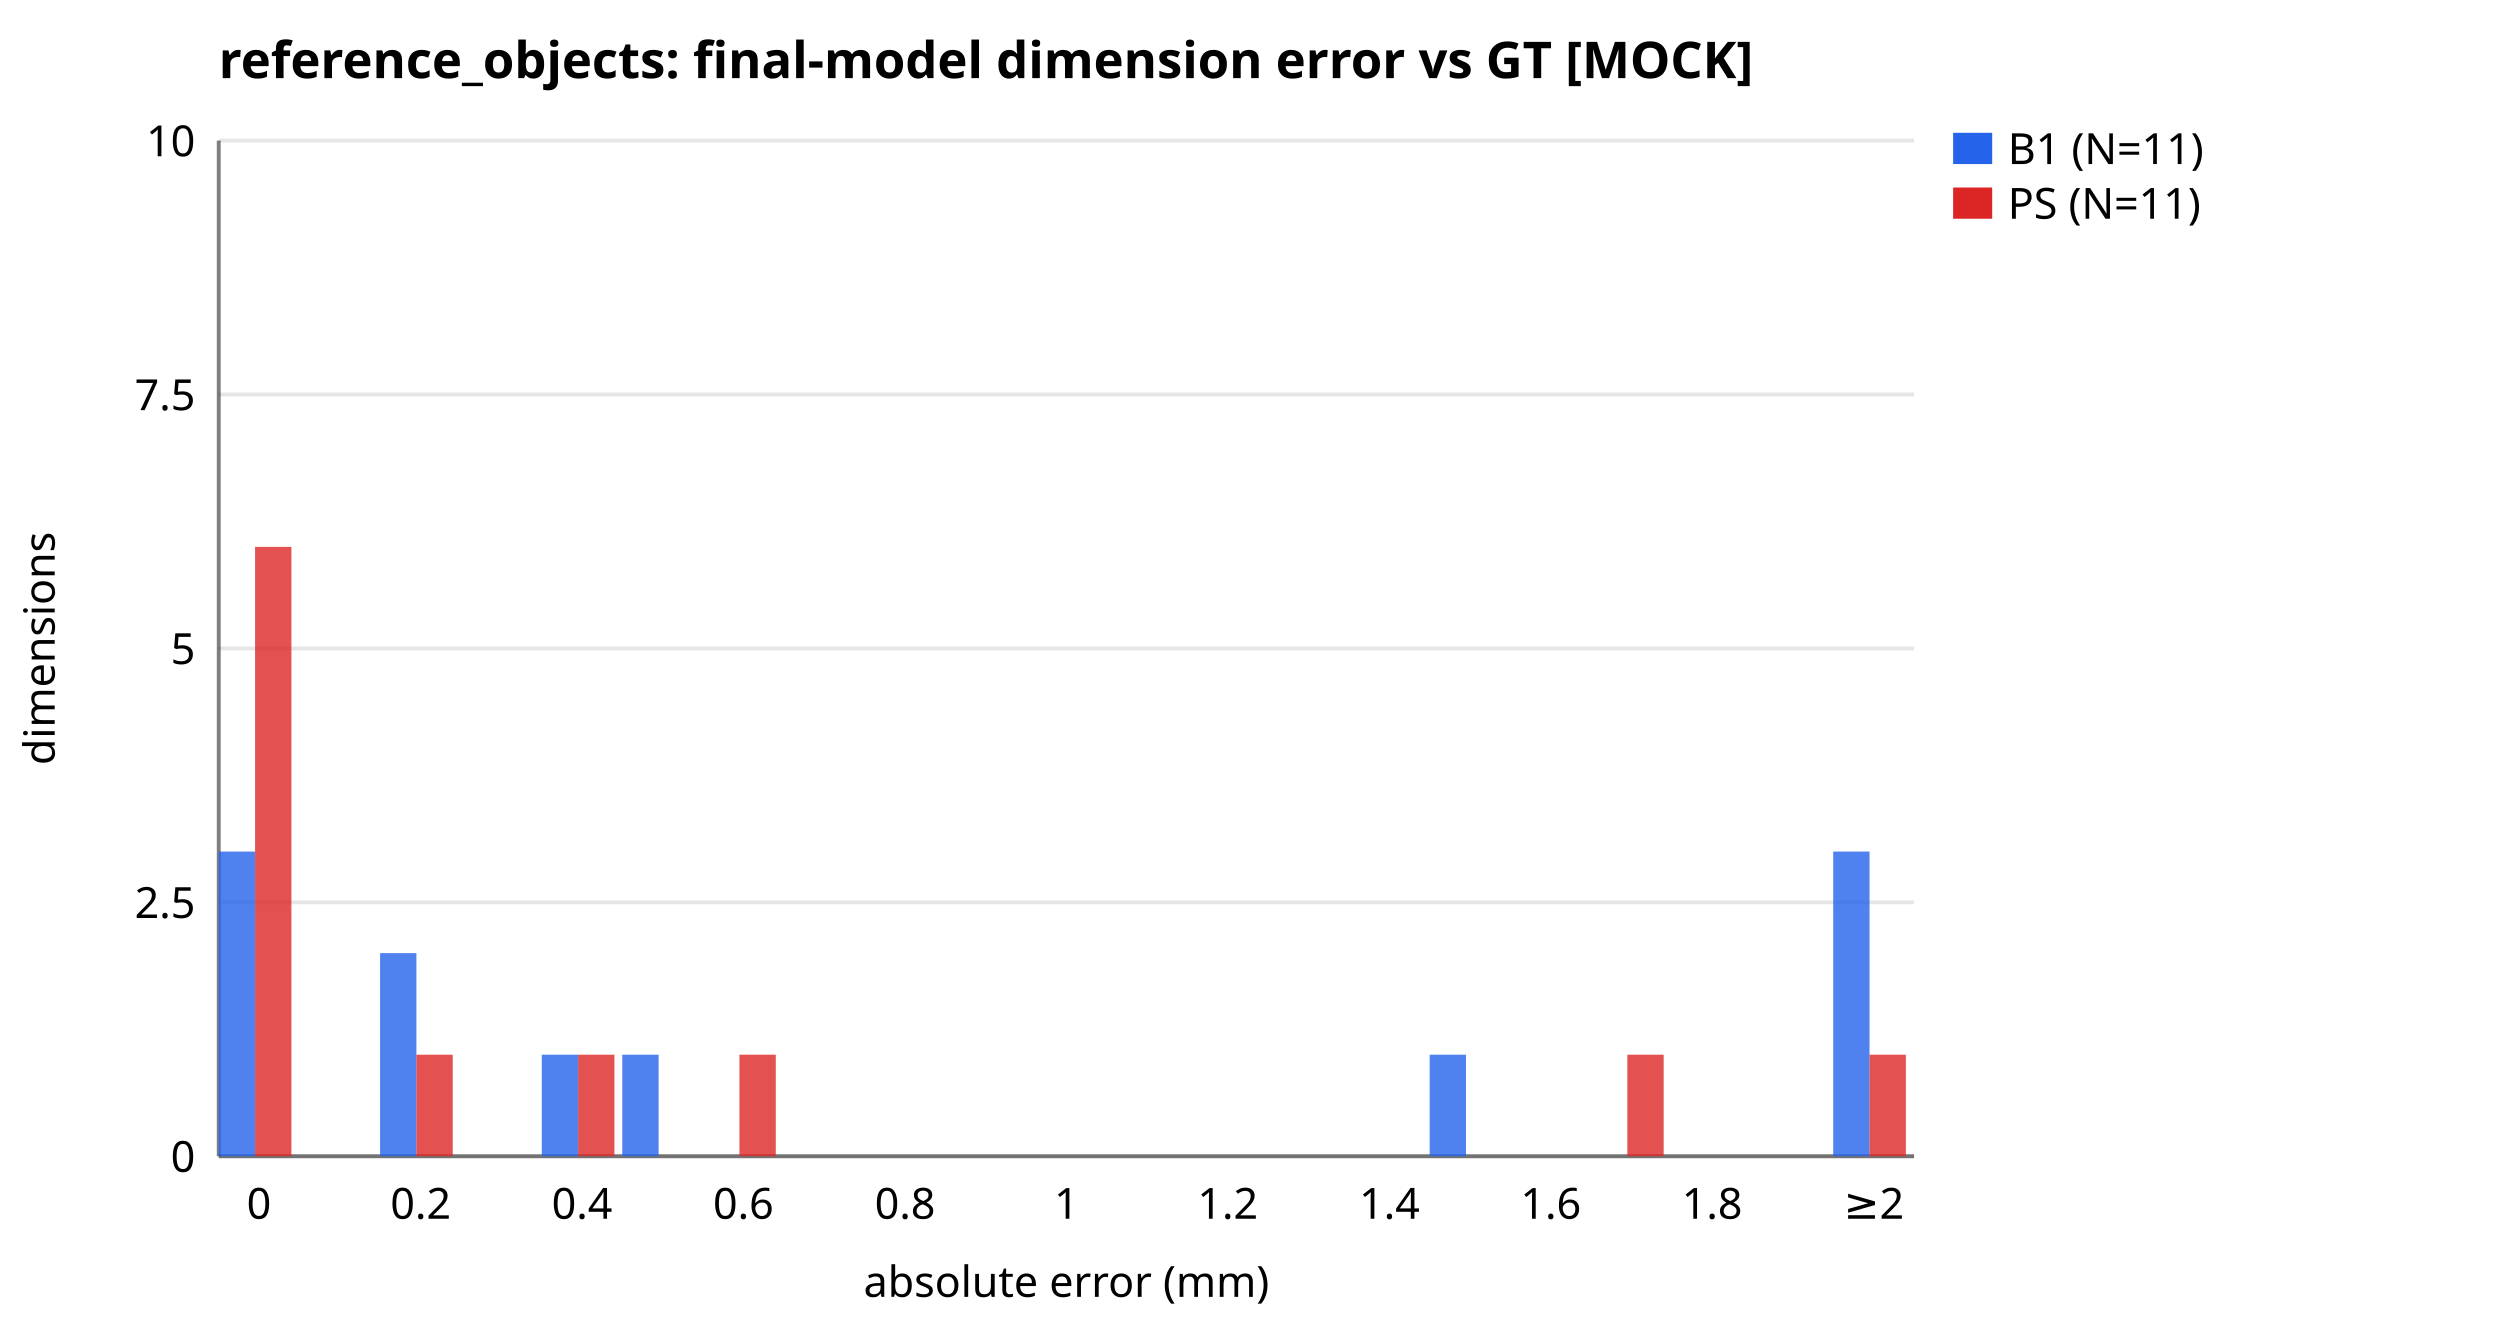
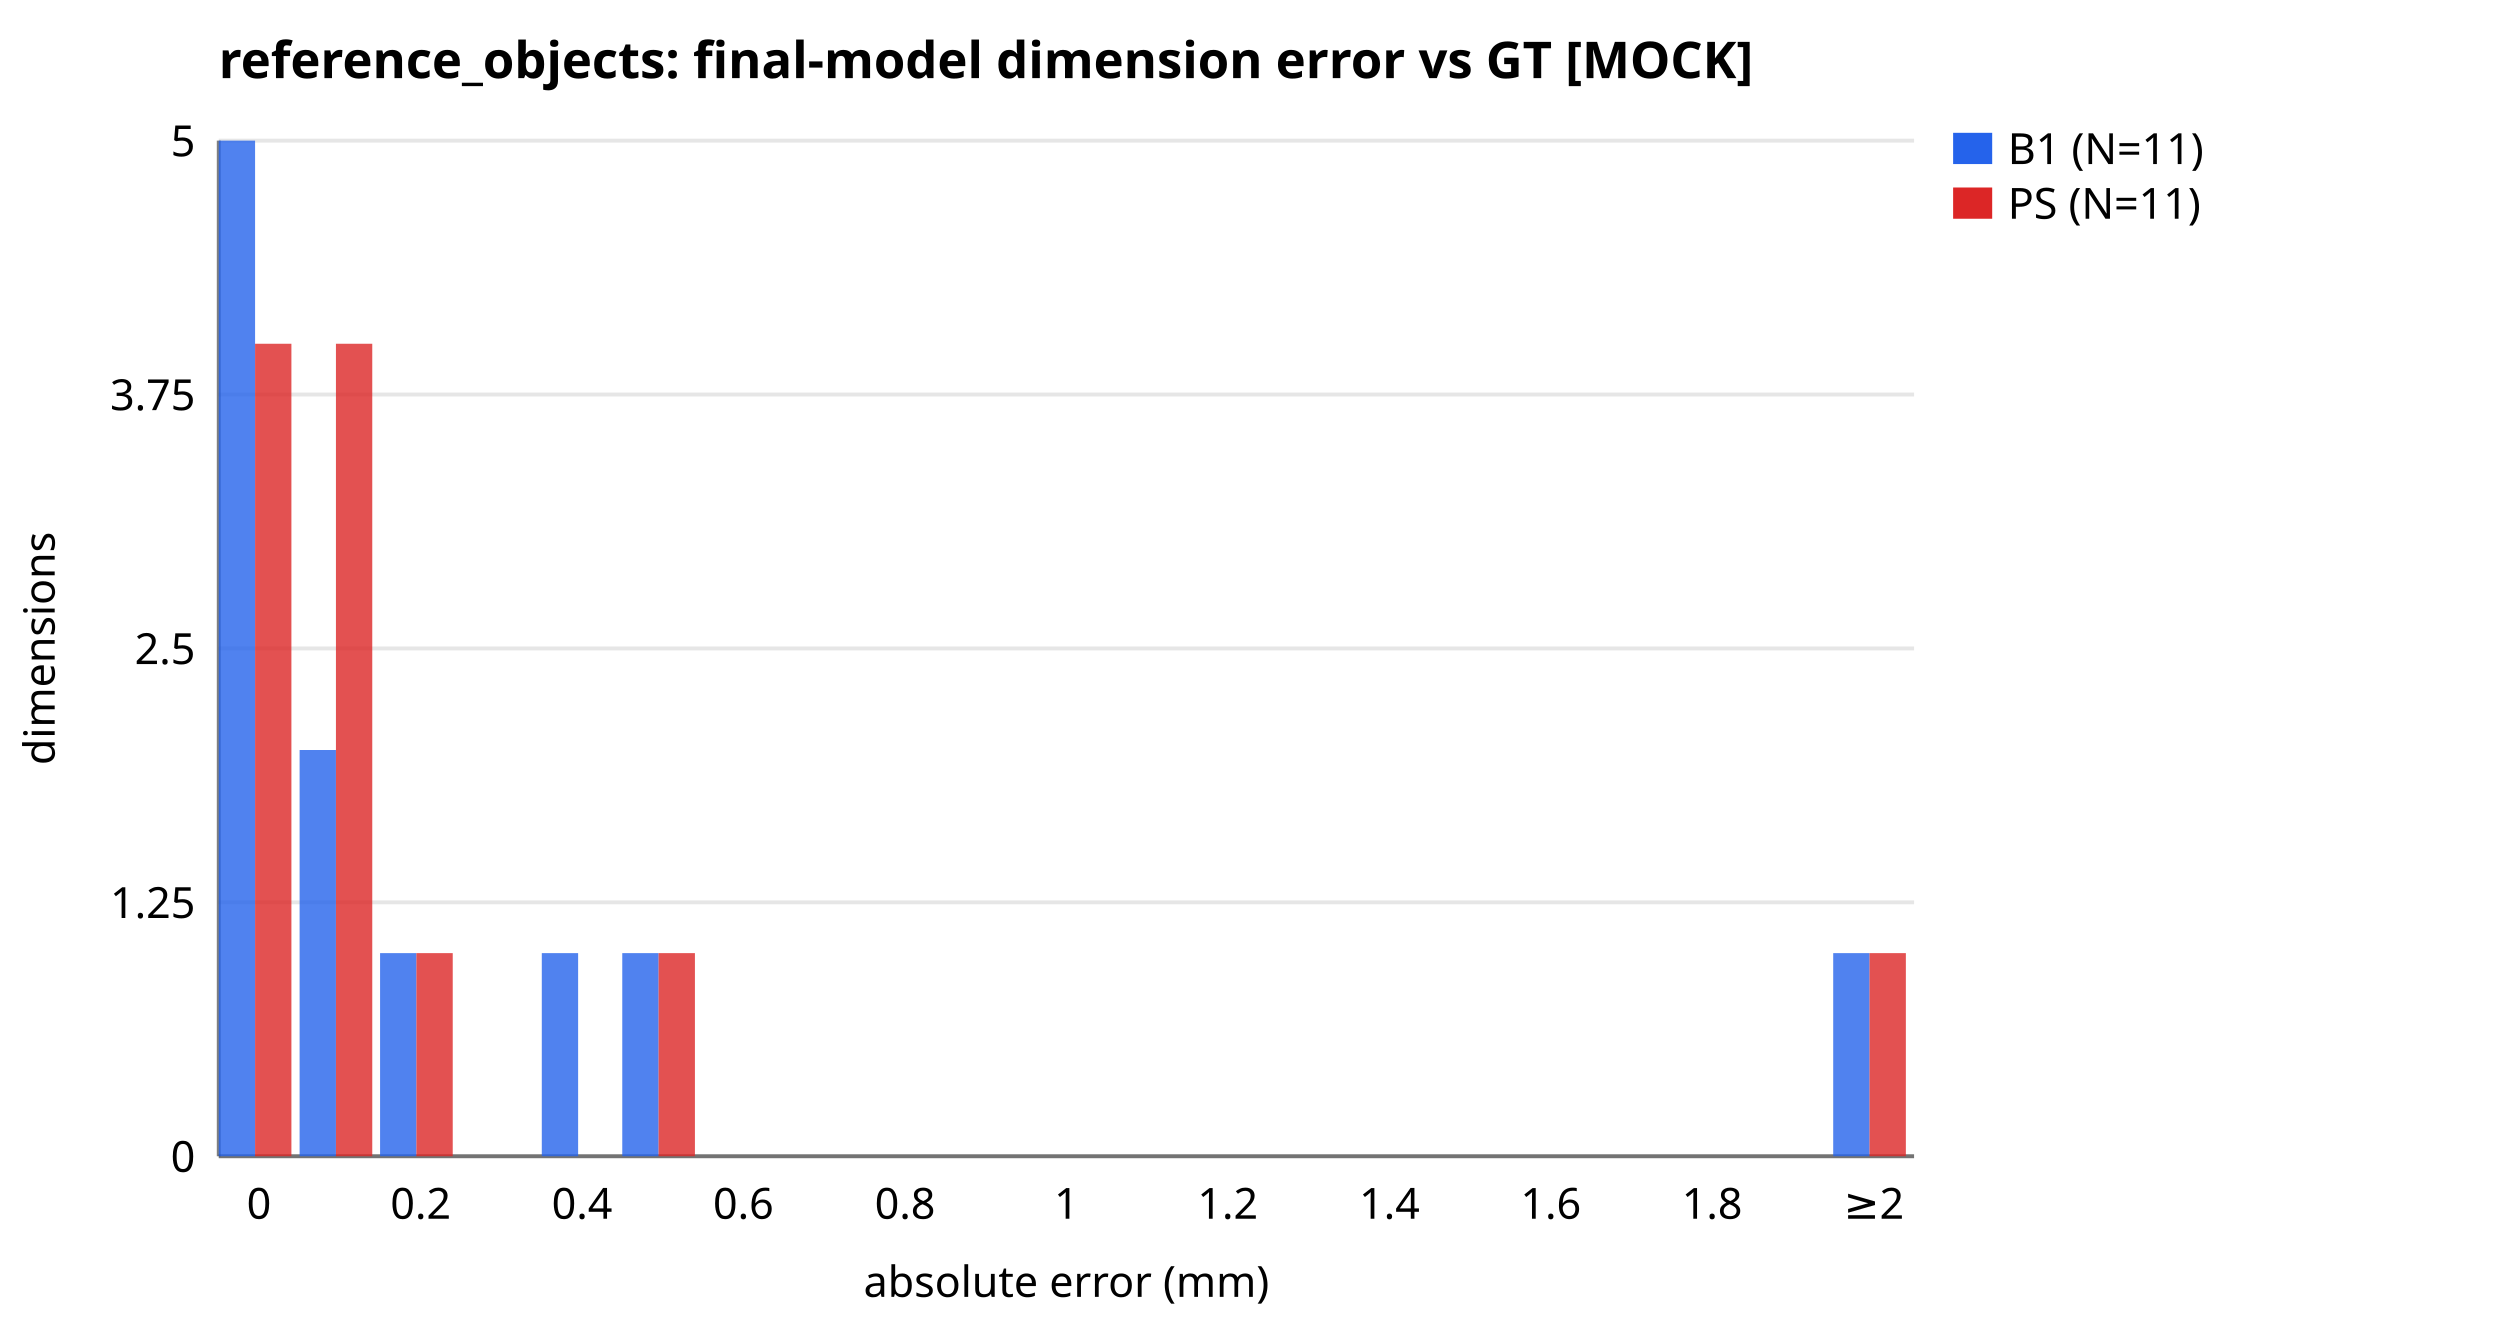
<svg xmlns="http://www.w3.org/2000/svg" viewBox="0 0 640 340" width="640" height="340" font-family="system-ui, sans-serif" font-size="11" fill="currentColor">
  <text x="56" y="20" font-size="13" font-weight="600">reference_objects: final-model dimension error vs GT [MOCK]</text>
  <line x1="56" y1="296" x2="490" y2="296" stroke="currentColor" stroke-opacity="0.5" />
  <line x1="56" y1="36" x2="56" y2="296" stroke="currentColor" stroke-opacity="0.5" />
  <line x1="56" y1="296.0" x2="490" y2="296.0" stroke="currentColor" stroke-opacity="0.1" />
  <text x="50" y="300.0" text-anchor="end">0</text>
  <line x1="56" y1="231.0" x2="490" y2="231.0" stroke="currentColor" stroke-opacity="0.1" />
-   <text x="50" y="235.0" text-anchor="end">2.5</text>
+   <text x="50" y="235.0" text-anchor="end">1.25</text>
  <line x1="56" y1="166.0" x2="490" y2="166.0" stroke="currentColor" stroke-opacity="0.1" />
-   <text x="50" y="170.0" text-anchor="end">5</text>
+   <text x="50" y="170.0" text-anchor="end">2.5</text>
  <line x1="56" y1="101.0" x2="490" y2="101.0" stroke="currentColor" stroke-opacity="0.1" />
-   <text x="50" y="105.0" text-anchor="end">7.5</text>
+   <text x="50" y="105.0" text-anchor="end">3.75</text>
  <line x1="56" y1="36.0" x2="490" y2="36.0" stroke="currentColor" stroke-opacity="0.1" />
-   <text x="50" y="40.0" text-anchor="end">10</text>
+   <text x="50" y="40.0" text-anchor="end">5</text>
  <text x="66.3" y="312" text-anchor="middle">0</text>
  <text x="107.7" y="312" text-anchor="middle">0.2</text>
  <text x="149.0" y="312" text-anchor="middle">0.4</text>
  <text x="190.3" y="312" text-anchor="middle">0.6</text>
  <text x="231.7" y="312" text-anchor="middle">0.8</text>
  <text x="273.0" y="312" text-anchor="middle">1</text>
  <text x="314.3" y="312" text-anchor="middle">1.2</text>
  <text x="355.7" y="312" text-anchor="middle">1.4</text>
  <text x="397.0" y="312" text-anchor="middle">1.6</text>
  <text x="438.3" y="312" text-anchor="middle">1.8</text>
  <text x="479.7" y="312" text-anchor="middle">≥2</text>
  <text x="273.0" y="332" text-anchor="middle">absolute error (mm)</text>
  <text x="14" y="166.0" text-anchor="middle" transform="rotate(-90 14 166.0)">dimensions</text>
-   <rect x="56.0" y="218.0" width="9.3" height="78.0" fill="#2563eb" fill-opacity="0.8" />
+   <rect x="56.0" y="36.0" width="9.3" height="260.0" fill="#2563eb" fill-opacity="0.8" />
+   <rect x="76.7" y="192.0" width="9.3" height="104.0" fill="#2563eb" fill-opacity="0.8" />
  <rect x="97.3" y="244.0" width="9.3" height="52.0" fill="#2563eb" fill-opacity="0.8" />
-   <rect x="138.7" y="270.0" width="9.3" height="26.0" fill="#2563eb" fill-opacity="0.8" />
-   <rect x="159.3" y="270.0" width="9.3" height="26.0" fill="#2563eb" fill-opacity="0.8" />
-   <rect x="366.0" y="270.0" width="9.3" height="26.0" fill="#2563eb" fill-opacity="0.8" />
-   <rect x="469.3" y="218.0" width="9.3" height="78.0" fill="#2563eb" fill-opacity="0.8" />
+   <rect x="138.7" y="244.0" width="9.3" height="52.0" fill="#2563eb" fill-opacity="0.8" />
+   <rect x="159.3" y="244.0" width="9.3" height="52.0" fill="#2563eb" fill-opacity="0.8" />
+   <rect x="469.3" y="244.0" width="9.3" height="52.0" fill="#2563eb" fill-opacity="0.8" />
  <rect x="500" y="34" width="10" height="8" fill="#2563eb" />
  <text x="514" y="42">B1 (N=11)</text>
-   <rect x="65.3" y="140.0" width="9.3" height="156.0" fill="#dc2626" fill-opacity="0.8" />
-   <rect x="106.6" y="270.0" width="9.3" height="26.0" fill="#dc2626" fill-opacity="0.8" />
-   <rect x="148.0" y="270.0" width="9.3" height="26.0" fill="#dc2626" fill-opacity="0.8" />
-   <rect x="189.3" y="270.0" width="9.3" height="26.0" fill="#dc2626" fill-opacity="0.8" />
-   <rect x="416.6" y="270.0" width="9.3" height="26.0" fill="#dc2626" fill-opacity="0.8" />
-   <rect x="478.6" y="270.0" width="9.3" height="26.0" fill="#dc2626" fill-opacity="0.8" />
+   <rect x="65.3" y="88.0" width="9.3" height="208.0" fill="#dc2626" fill-opacity="0.8" />
+   <rect x="86.0" y="88.0" width="9.3" height="208.0" fill="#dc2626" fill-opacity="0.8" />
+   <rect x="106.6" y="244.0" width="9.3" height="52.0" fill="#dc2626" fill-opacity="0.8" />
+   <rect x="168.6" y="244.0" width="9.3" height="52.0" fill="#dc2626" fill-opacity="0.8" />
+   <rect x="478.6" y="244.0" width="9.3" height="52.0" fill="#dc2626" fill-opacity="0.8" />
  <rect x="500" y="48" width="10" height="8" fill="#dc2626" />
  <text x="514" y="56">PS (N=11)</text>
</svg>
